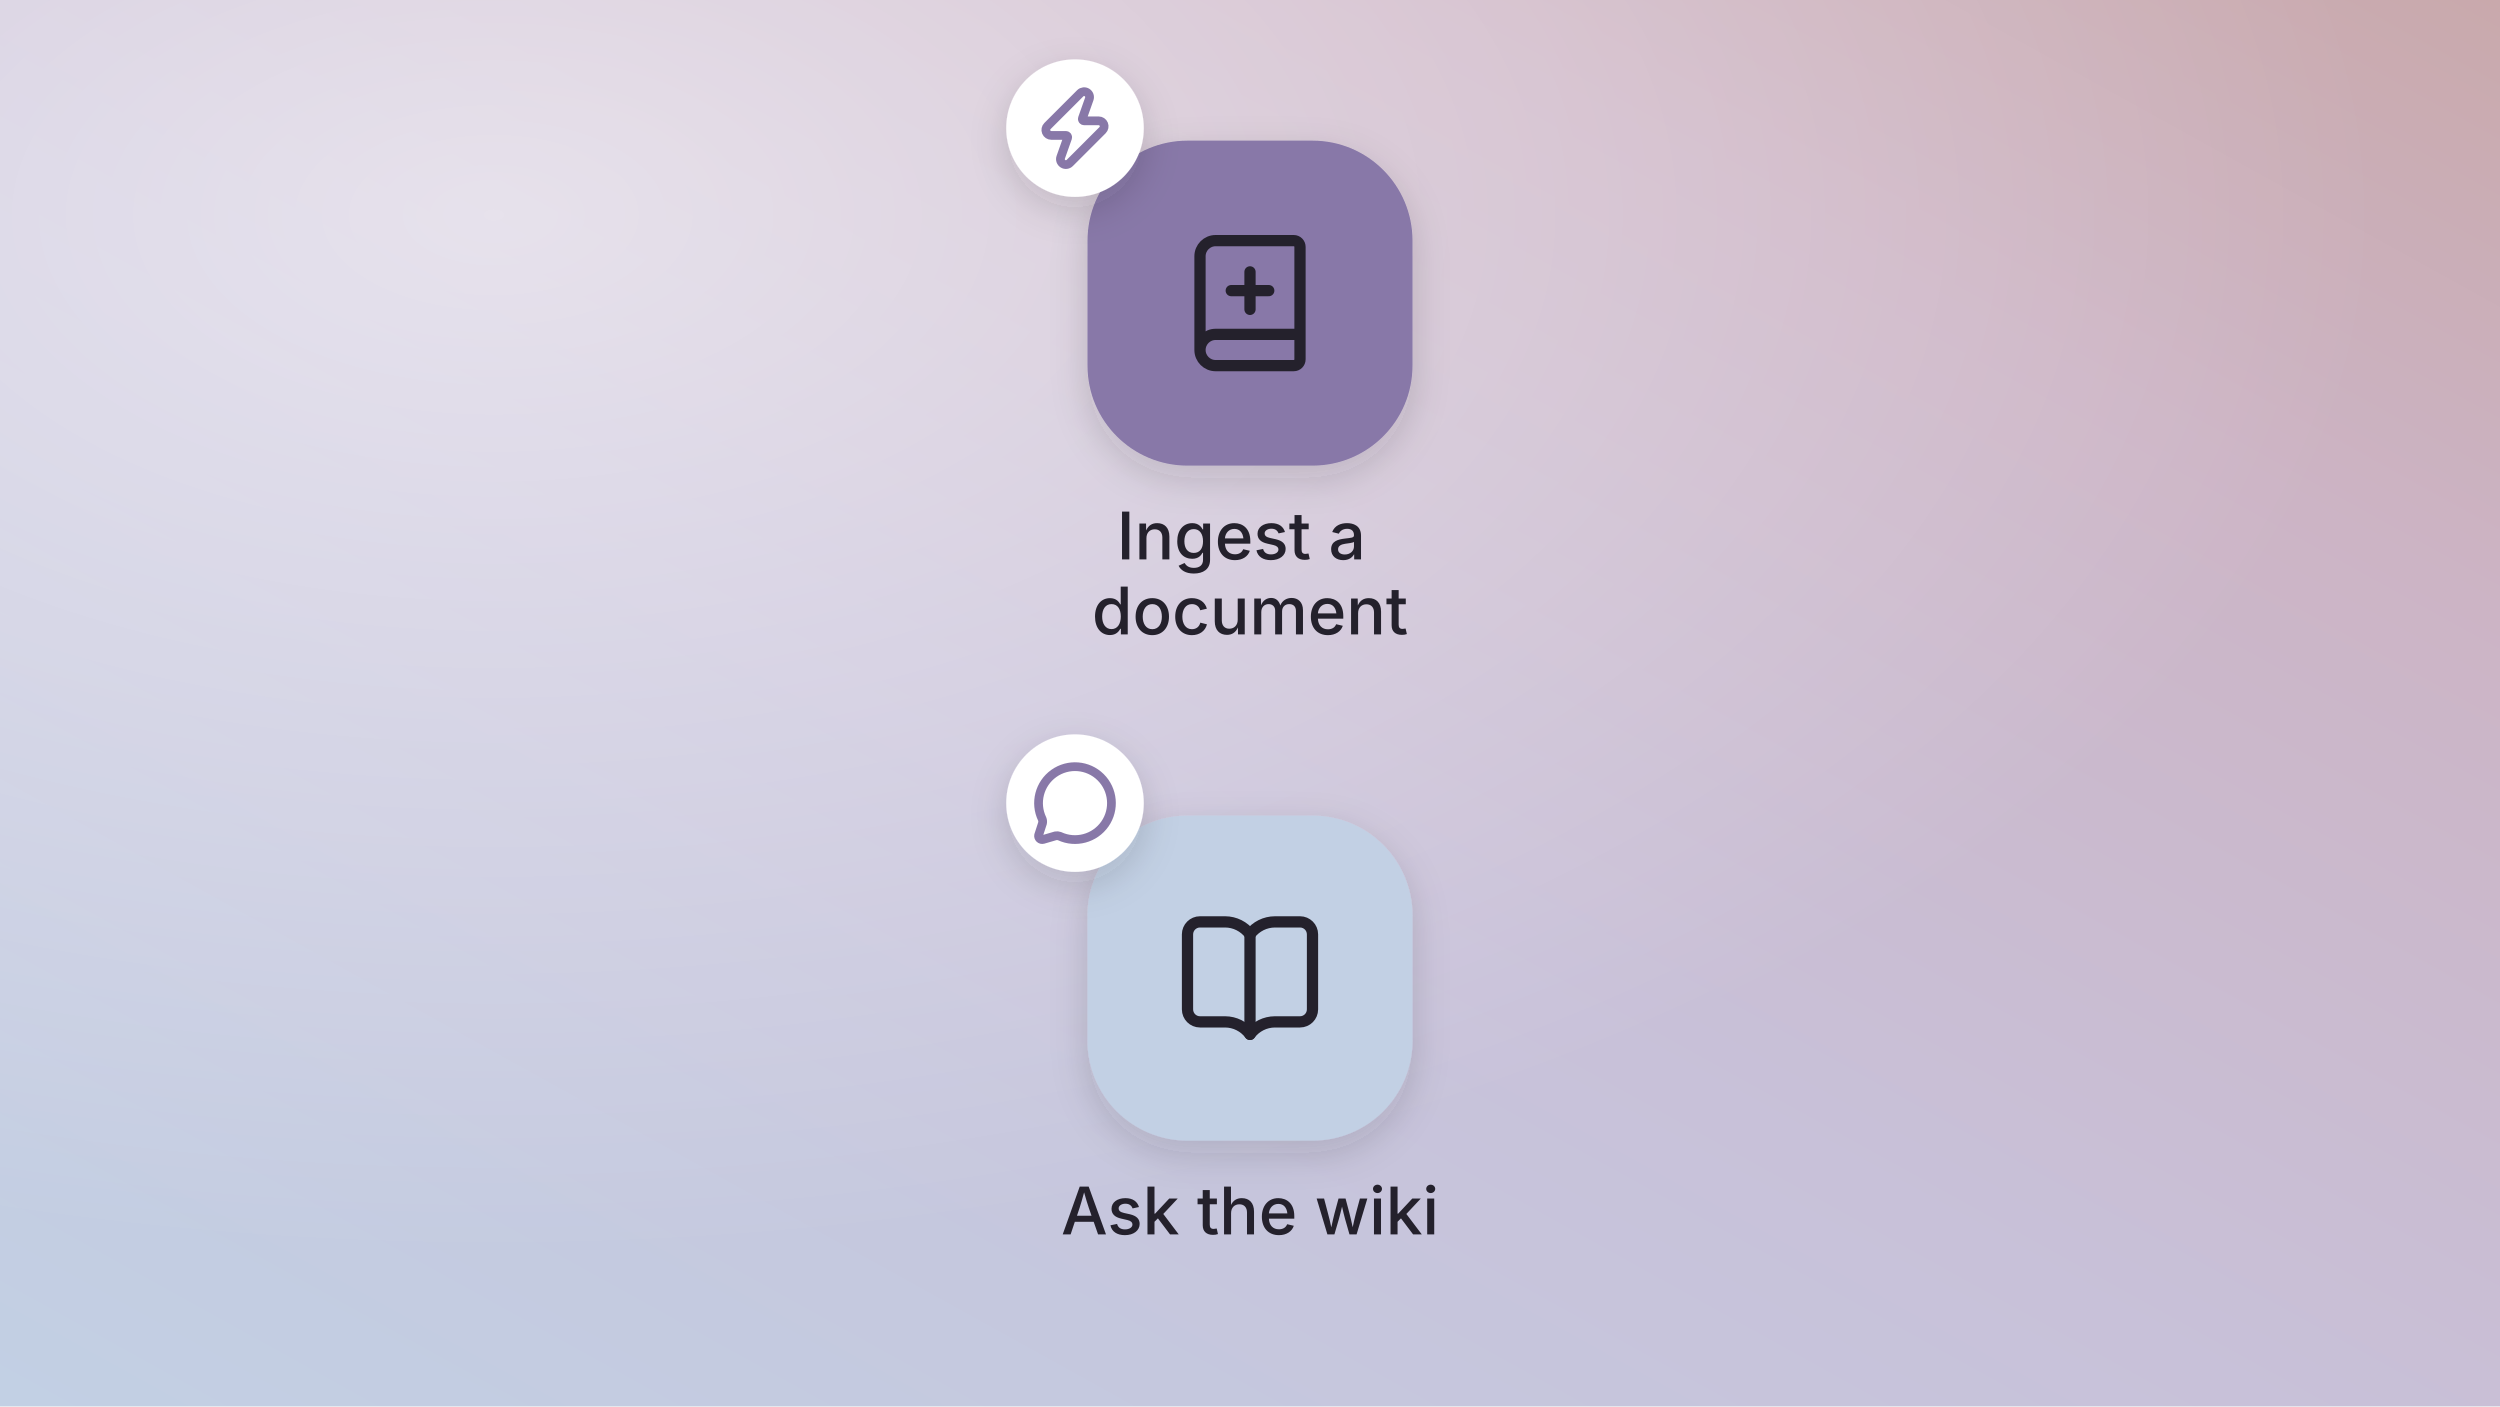
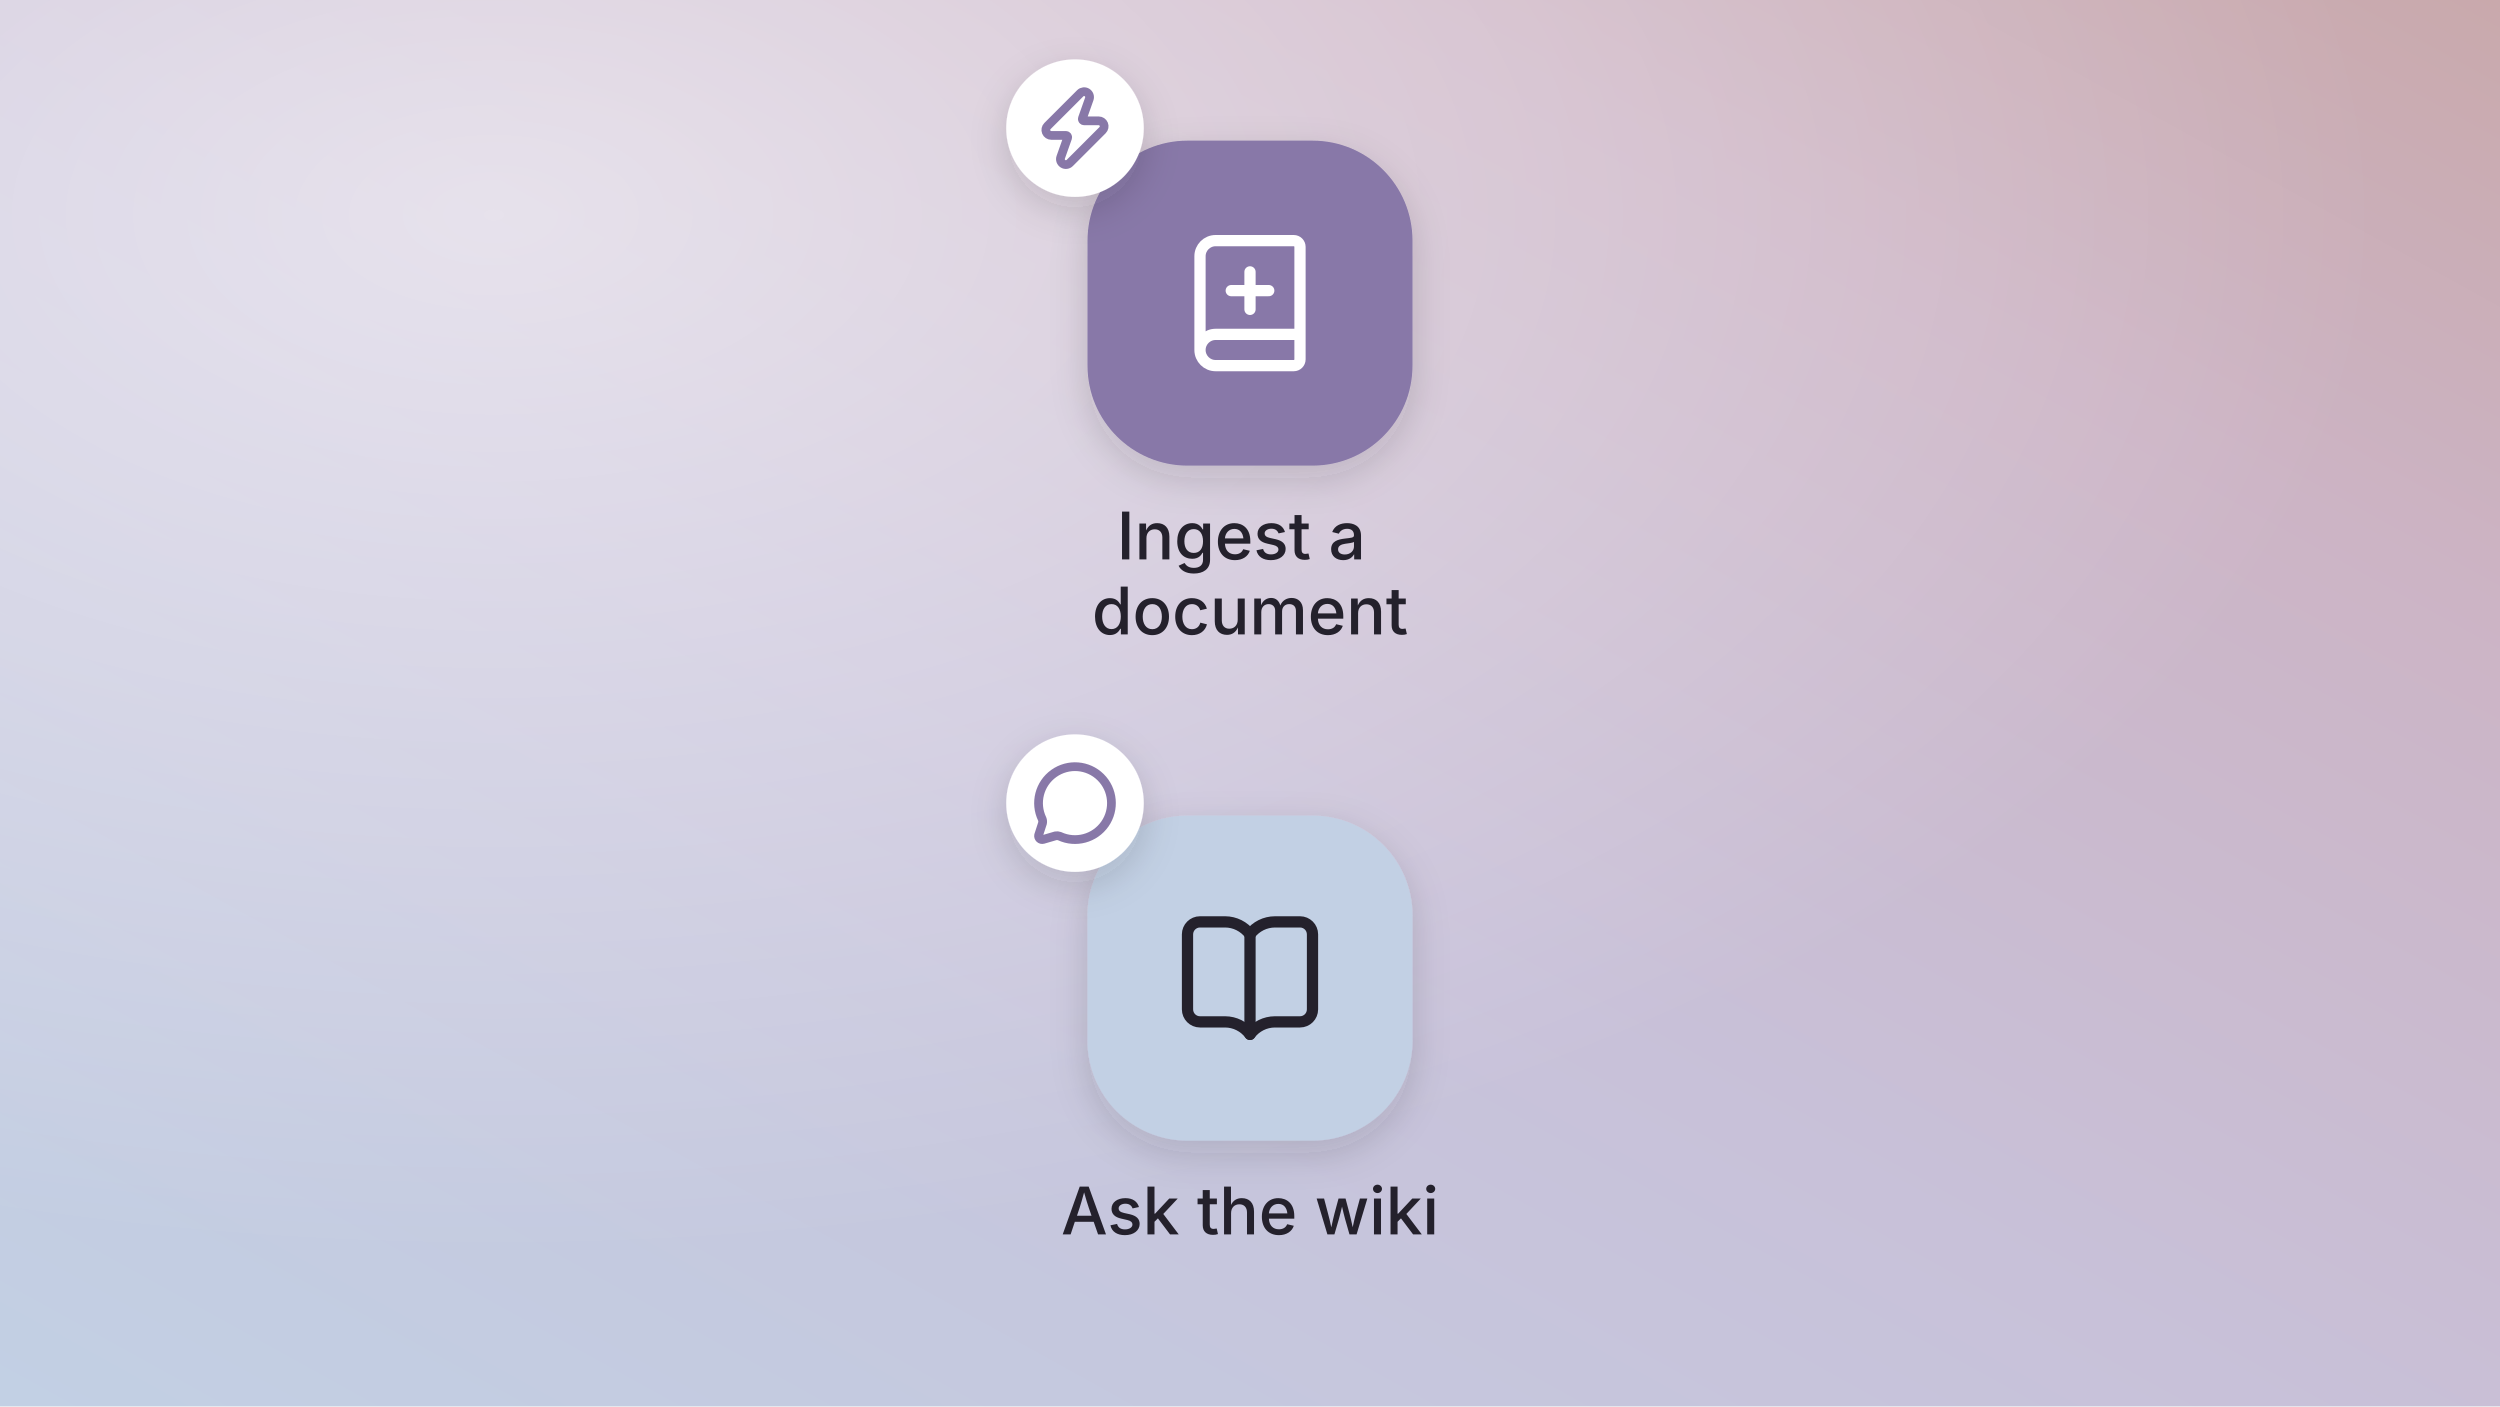
<svg xmlns="http://www.w3.org/2000/svg" viewBox="0 0 400 225" width="400" height="225" role="img" aria-label="OneDrive wiki">
  <defs>
    <linearGradient id="backdrop" x1="0" y1="1" x2="1" y2="0">
      <stop offset="0" stop-color="#c2d0e4" />
      <stop offset="0.45" stop-color="#c8c1d9" />
      <stop offset="0.78" stop-color="#ccb4c5" />
      <stop offset="1" stop-color="#c9a9ac" />
    </linearGradient>
    <radialGradient id="glow" cx="0.2" cy="0.15" r="0.75">
      <stop offset="0" stop-color="#ffffff" stop-opacity="0.55" />
      <stop offset="1" stop-color="#ffffff" stop-opacity="0" />
    </radialGradient>
    <filter id="lift" x="-30%" y="-30%" width="160%" height="170%">
      <feDropShadow dx="0" dy="2" stdDeviation="3" flood-color="#2a2238" flood-opacity="0.16" />
    </filter>
    <marker id="head" viewBox="0 0 10 10" refX="5" refY="5" markerWidth="6" markerHeight="6" orient="auto-start-reverse">
      <path d="M1 1 L9 5 L1 9 Z" fill="#8878a8" />
    </marker>
  </defs>
  <rect width="400" height="225" fill="url(#backdrop)" />
  <rect width="400" height="225" fill="url(#glow)" />
  <g fill="none" stroke="#8878a8" stroke-opacity="0.7" stroke-width="1.8" stroke-linecap="round" marker-end="url(#head)">
    
  </g>
  <g font-family="'Geist Sans', 'Inter', ui-sans-serif, system-ui, sans-serif" font-size="10.5" font-weight="500" fill="#24212c">
    <g>
      <rect x="174" y="22.5" width="52" height="52" rx="16" fill="#8878a8" filter="url(#lift)" />
-       <g transform="translate(188 36.5)" fill="none" stroke="#24212c" stroke-width="1.8" stroke-linecap="round" stroke-linejoin="round">
+       <g transform="translate(188 36.5)" fill="none" stroke="#ffffff" stroke-width="1.8" stroke-linecap="round" stroke-linejoin="round">
        <path d="M12 7v6" />
        <path d="M4 19.5v-15A2.5 2.5 0 0 1 6.5 2H19a1 1 0 0 1 1 1v18a1 1 0 0 1-1 1H6.5a1 1 0 0 1 0-5H20" />
        <path d="M9 10h6" />
      </g>
      <g transform="translate(172 20.5)">
        <circle r="11" fill="#ffffff" filter="url(#lift)" />
        <g transform="translate(-7 -7) scale(0.5833)" fill="none" stroke="#8878a8" stroke-width="2.4" stroke-linecap="round" stroke-linejoin="round">
          <path d="M15.914 4a1.5 1.5 0 00-2.474-1.561l-9 9A1.5 1.5 0 005.5 14h4.002a.5.5 0 01.471.666L8.086 20a1.5 1.5 0 002.475 1.56l9-9A1.5 1.5 0 0018.5 10h-3.997a.5.5 0 01-.472-.667z" />
        </g>
      </g>
      <text x="200" y="89.5" text-anchor="middle">
        <tspan x="200" dy="0">Ingest a</tspan>
        <tspan x="200" dy="12">document</tspan>
      </text>
    </g>
    <g>
      <rect x="174" y="130.5" width="52" height="52" rx="16" fill="#c2d0e4" filter="url(#lift)" />
      <g transform="translate(188 144.5)" fill="none" stroke="#24212c" stroke-width="1.8" stroke-linecap="round" stroke-linejoin="round">
        <path d="M12 5v16" />
        <path d="M20.001 19A2 2 0 0022 17V5a2 2 0 00-1.999-2L16 3.002A5 5 0 0012 5a5 5 0 00-4-2H4a2 2 0 00-2 2v12a2 2 0 001.999 2H8a5 5 0 014 2 5 5 0 014-2z" />
      </g>
      <g transform="translate(172 128.5)">
        <circle r="11" fill="#ffffff" filter="url(#lift)" />
        <g transform="translate(-7 -7) scale(0.5833)" fill="none" stroke="#8878a8" stroke-width="2.4" stroke-linecap="round" stroke-linejoin="round">
          <path d="M2.992 16.342a2 2 0 0 1 .094 1.167l-1.065 3.29a1 1 0 0 0 1.236 1.168l3.413-.998a2 2 0 0 1 1.099.092 10 10 0 1 0-4.777-4.719" />
        </g>
      </g>
      <text x="200" y="197.5" text-anchor="middle">
        <tspan x="200" dy="0">Ask the wiki</tspan>
      </text>
    </g>
  </g>
</svg>
